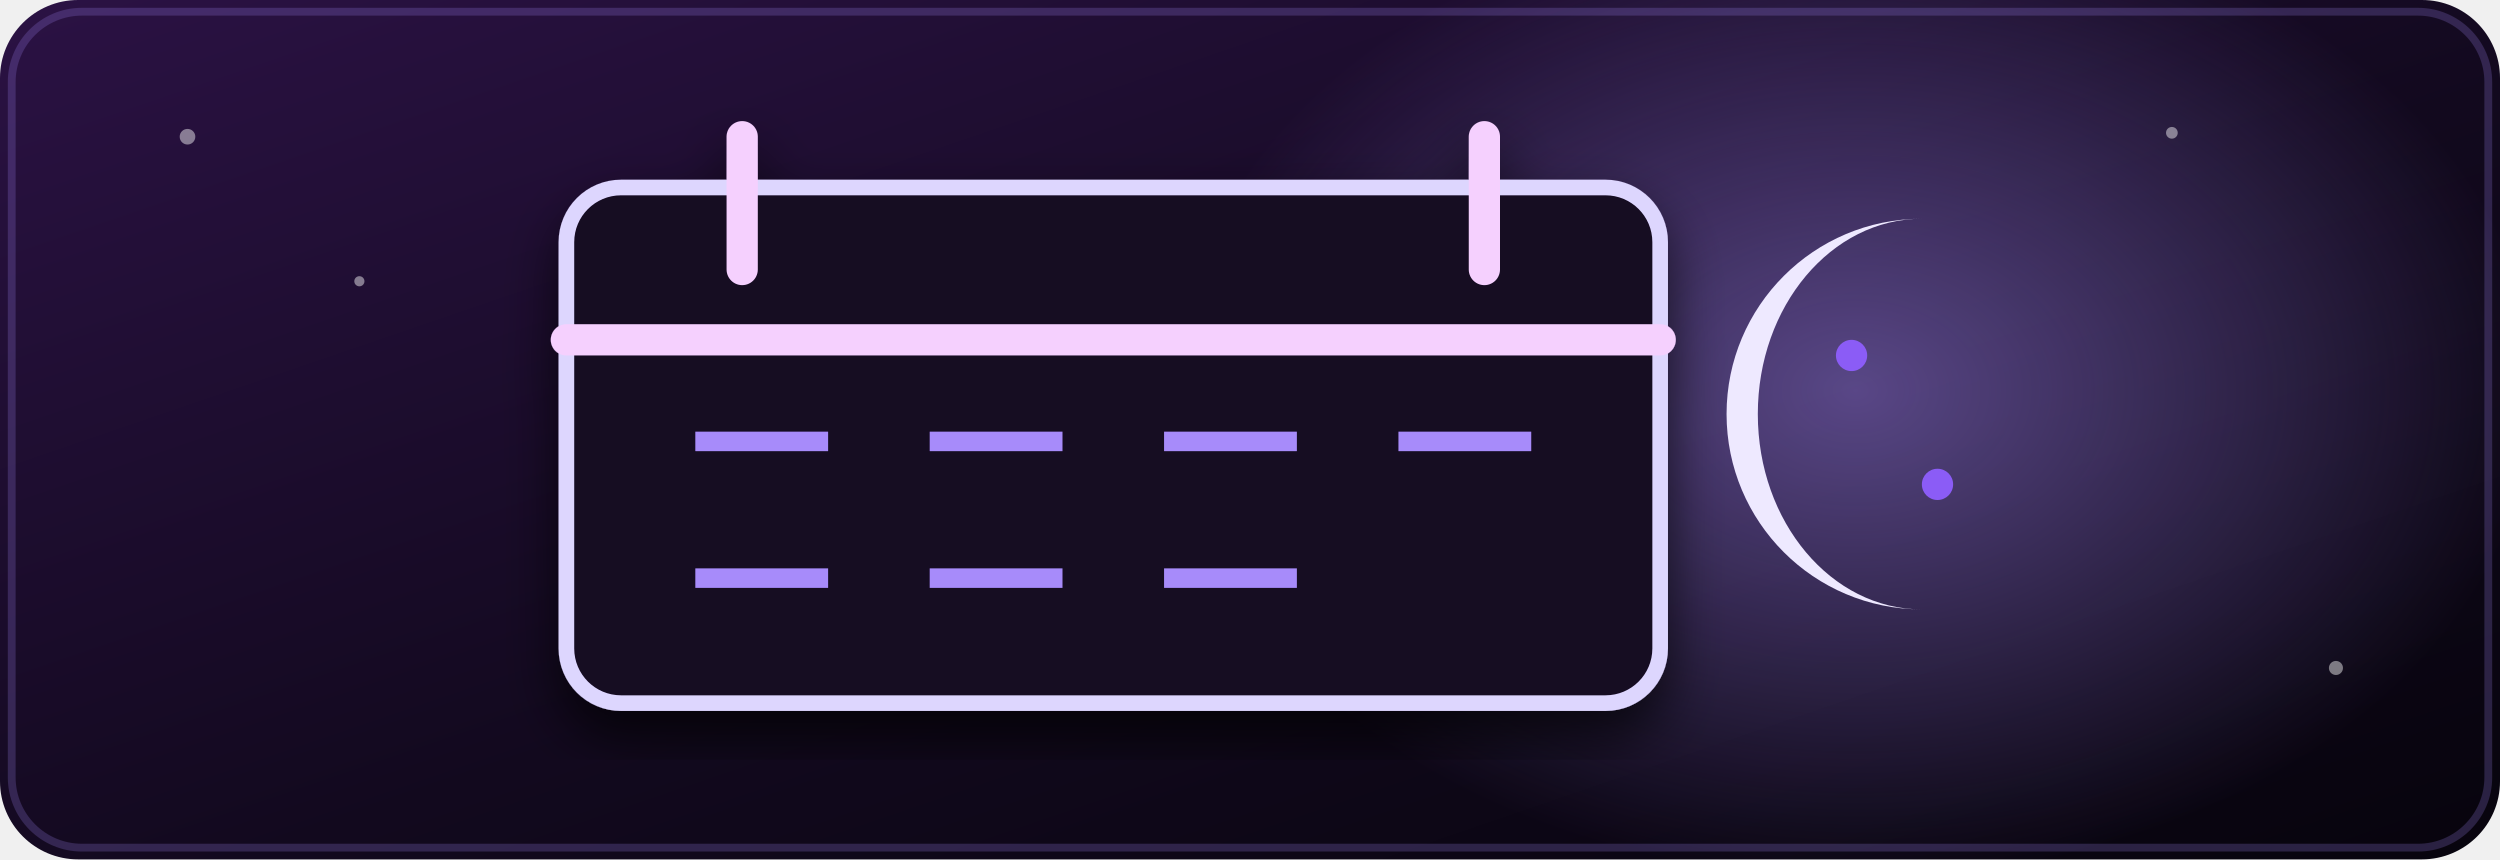
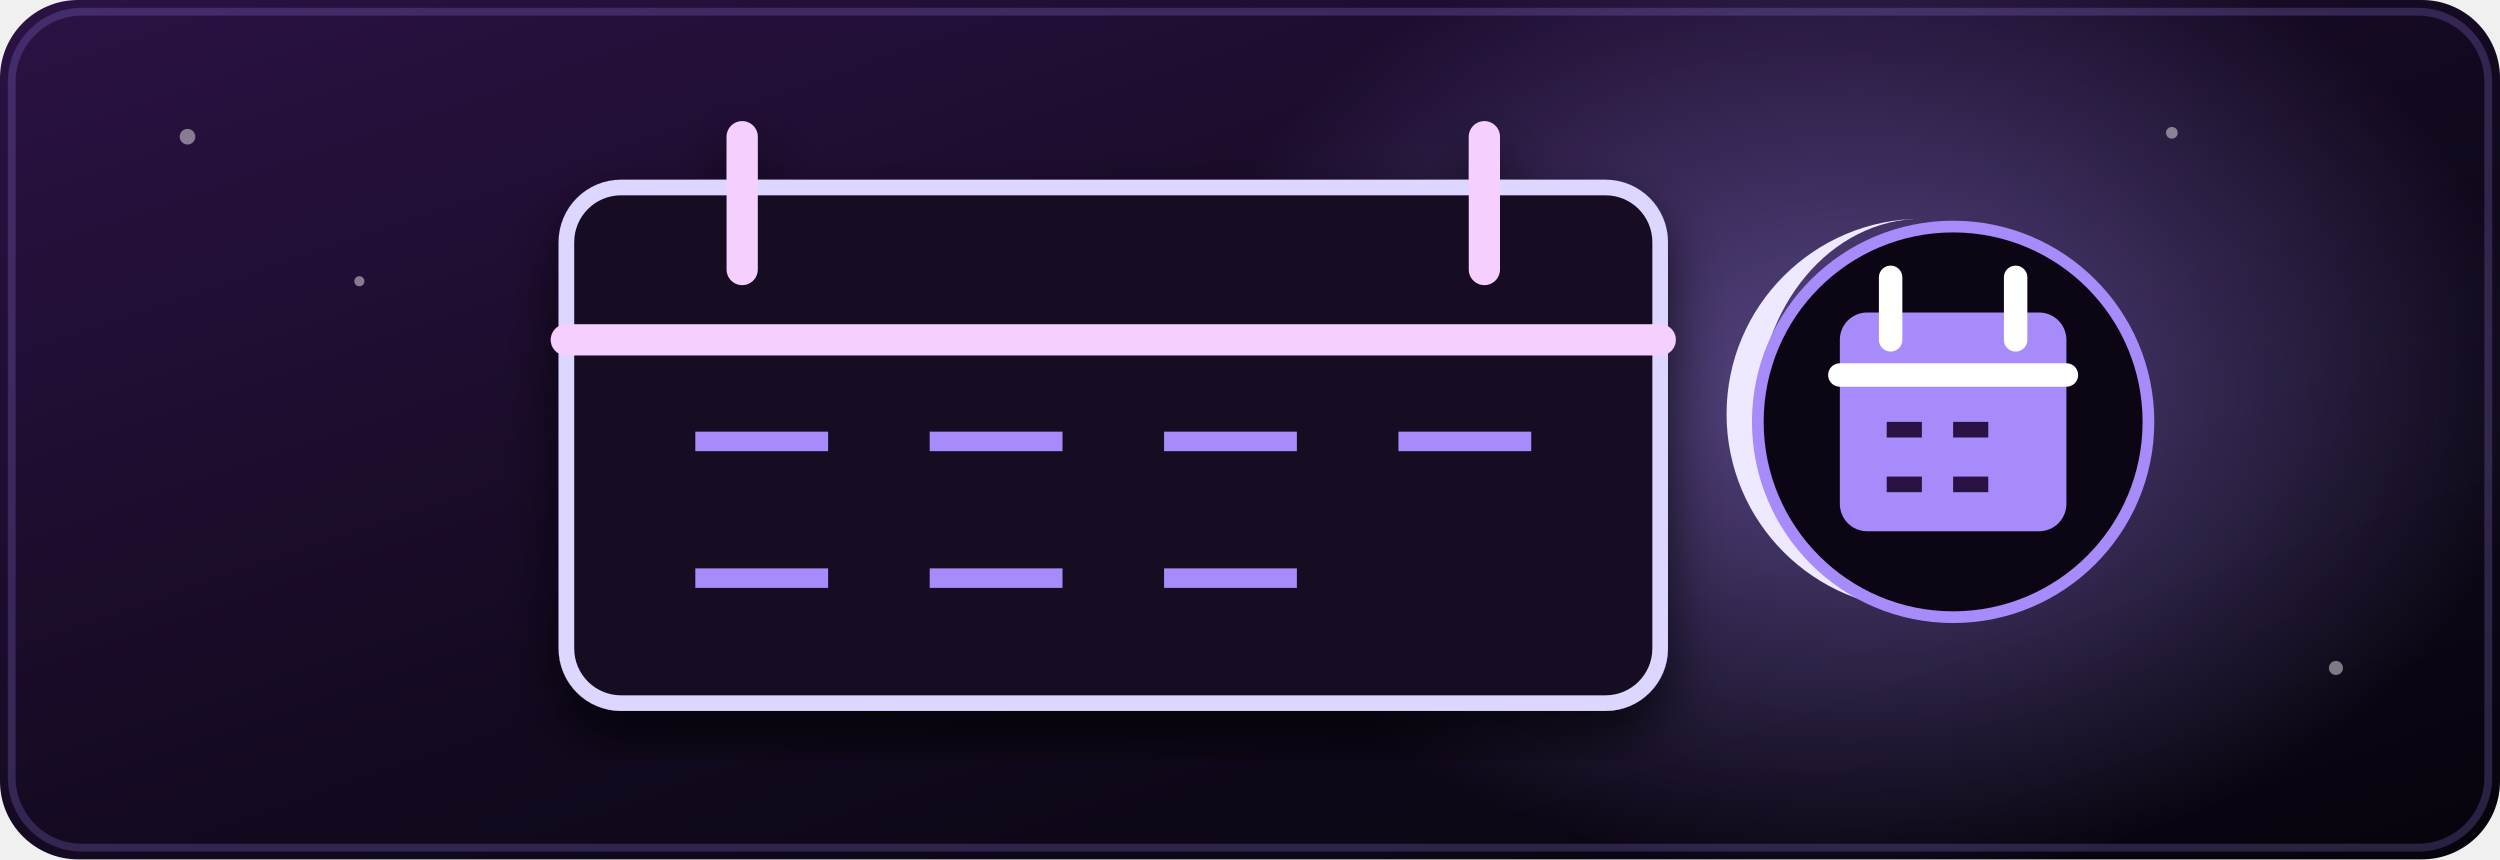
<svg xmlns="http://www.w3.org/2000/svg" viewBox="0 0 640 220" aria-hidden="true">
  <defs>
    <linearGradient id="b" x2="1" y2="1">
      <stop stop-color="#2b1244" />
      <stop offset=".55" stop-color="#12091e" />
      <stop offset="1" stop-color="#07040d" />
    </linearGradient>
    <radialGradient id="g">
      <stop stop-color="#a78bfa" stop-opacity=".48" />
      <stop offset="1" stop-color="#a78bfa" stop-opacity="0" />
    </radialGradient>
    <filter id="s">
      <feDropShadow dx="0" dy="7" stdDeviation="7" flood-color="#000" flood-opacity=".7" />
    </filter>
  </defs>
  <rect width="640" height="220" rx="20" fill="url(#b)" />
  <ellipse cx="475" cy="100" rx="175" ry="125" fill="url(#g)" />
  <g fill="#fff" opacity=".45">
    <circle cx="48" cy="35" r="2" />
    <circle cx="92" cy="72" r="1.3" />
    <circle cx="556" cy="34" r="1.5" />
    <circle cx="598" cy="171" r="1.8" />
  </g>
  <g filter="url(#s)">
    <rect x="145" y="48" width="280" height="132" rx="14" fill="#150a22" stroke="#ddd6fe" stroke-width="4" />
    <path d="M145 87h280M190 35v34M380 35v34" stroke="#f5d0fe" stroke-width="8" stroke-linecap="round" />
    <g stroke="#a78bfa" stroke-width="5">
      <path d="M178 113h34M238 113h34M298 113h34M358 113h34M178 148h34M238 148h34M298 148h34" />
    </g>
  </g>
  <path d="M492 56a50 50 0 1 0 0 100a42 50 0 0 1 0-100z" fill="#eee9ff" />
  <circle cx="474" cy="91" r="4" fill="#8b5cf6" />
  <circle cx="496" cy="124" r="4" fill="#8b5cf6" />
  <rect x="3" y="3" width="634" height="214" rx="18" fill="none" stroke="#a78bfa" stroke-opacity=".22" stroke-width="2" />
+   <g transform="translate(500 108)">
+     <circle r="50" fill="#0c0614" stroke="#a78bfa" stroke-width="3" />
+     <rect x="-29" y="-28" width="58" height="56" rx="7" fill="#a78bfa" />
+     <path d="M-29-12h58M-16-37v16M16-37v16" stroke="#fff" stroke-width="6" stroke-linecap="round" />
+     <path d="M-17 2h9M0 2h9M-17 16h9M0 16h9" stroke="#2b1244" stroke-width="4" />
+   </g>
</svg>
